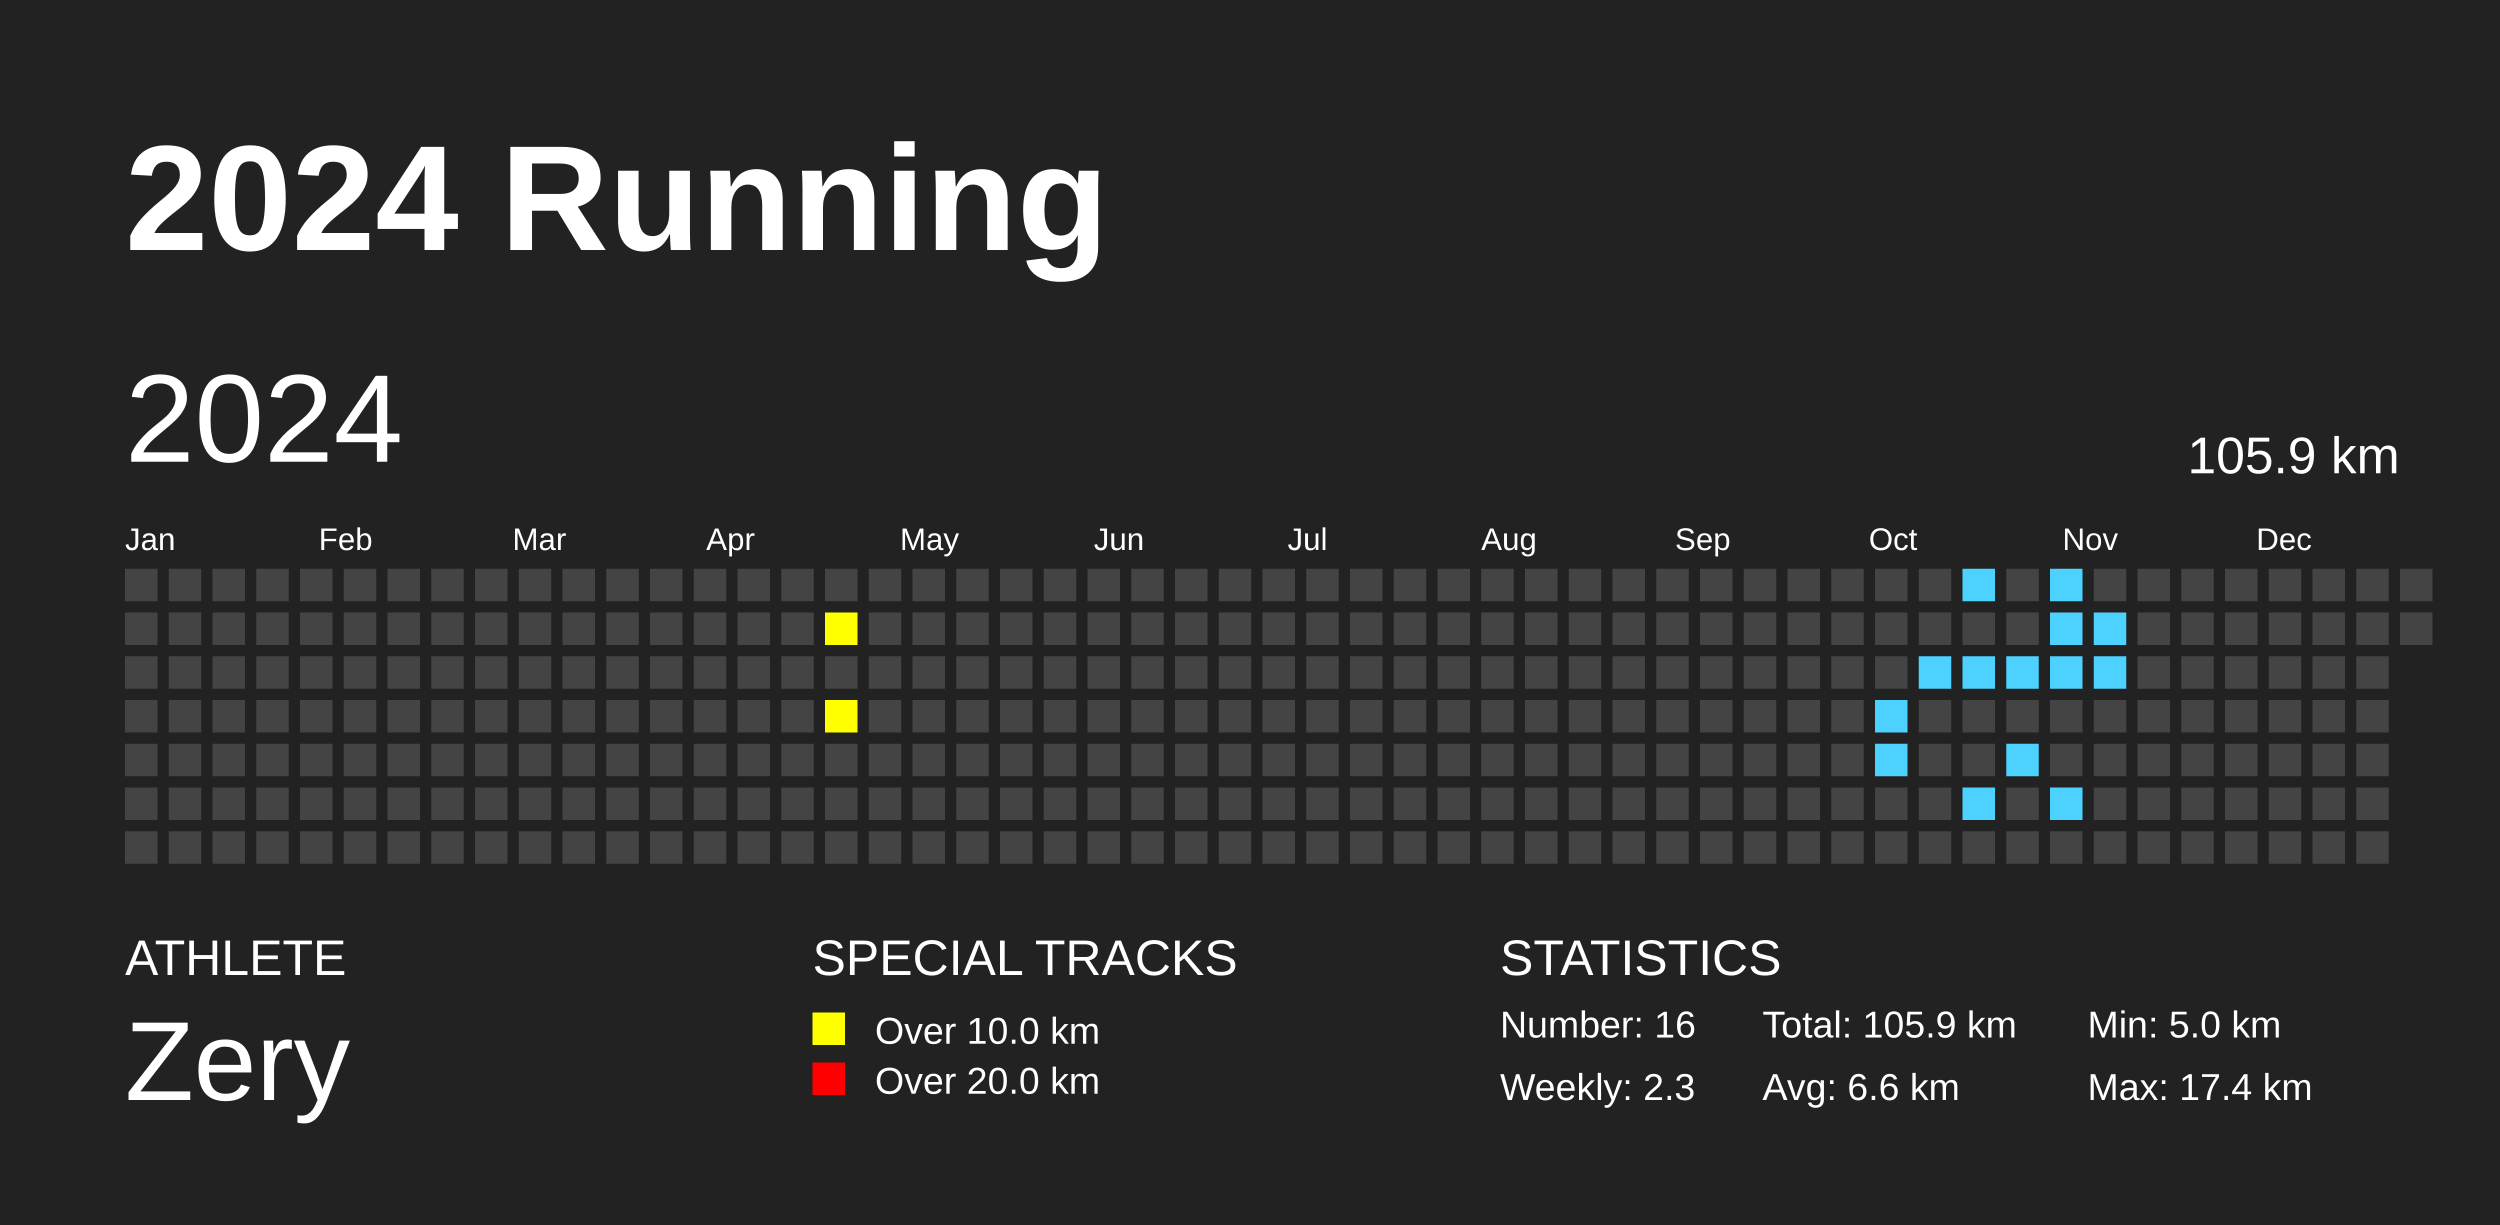
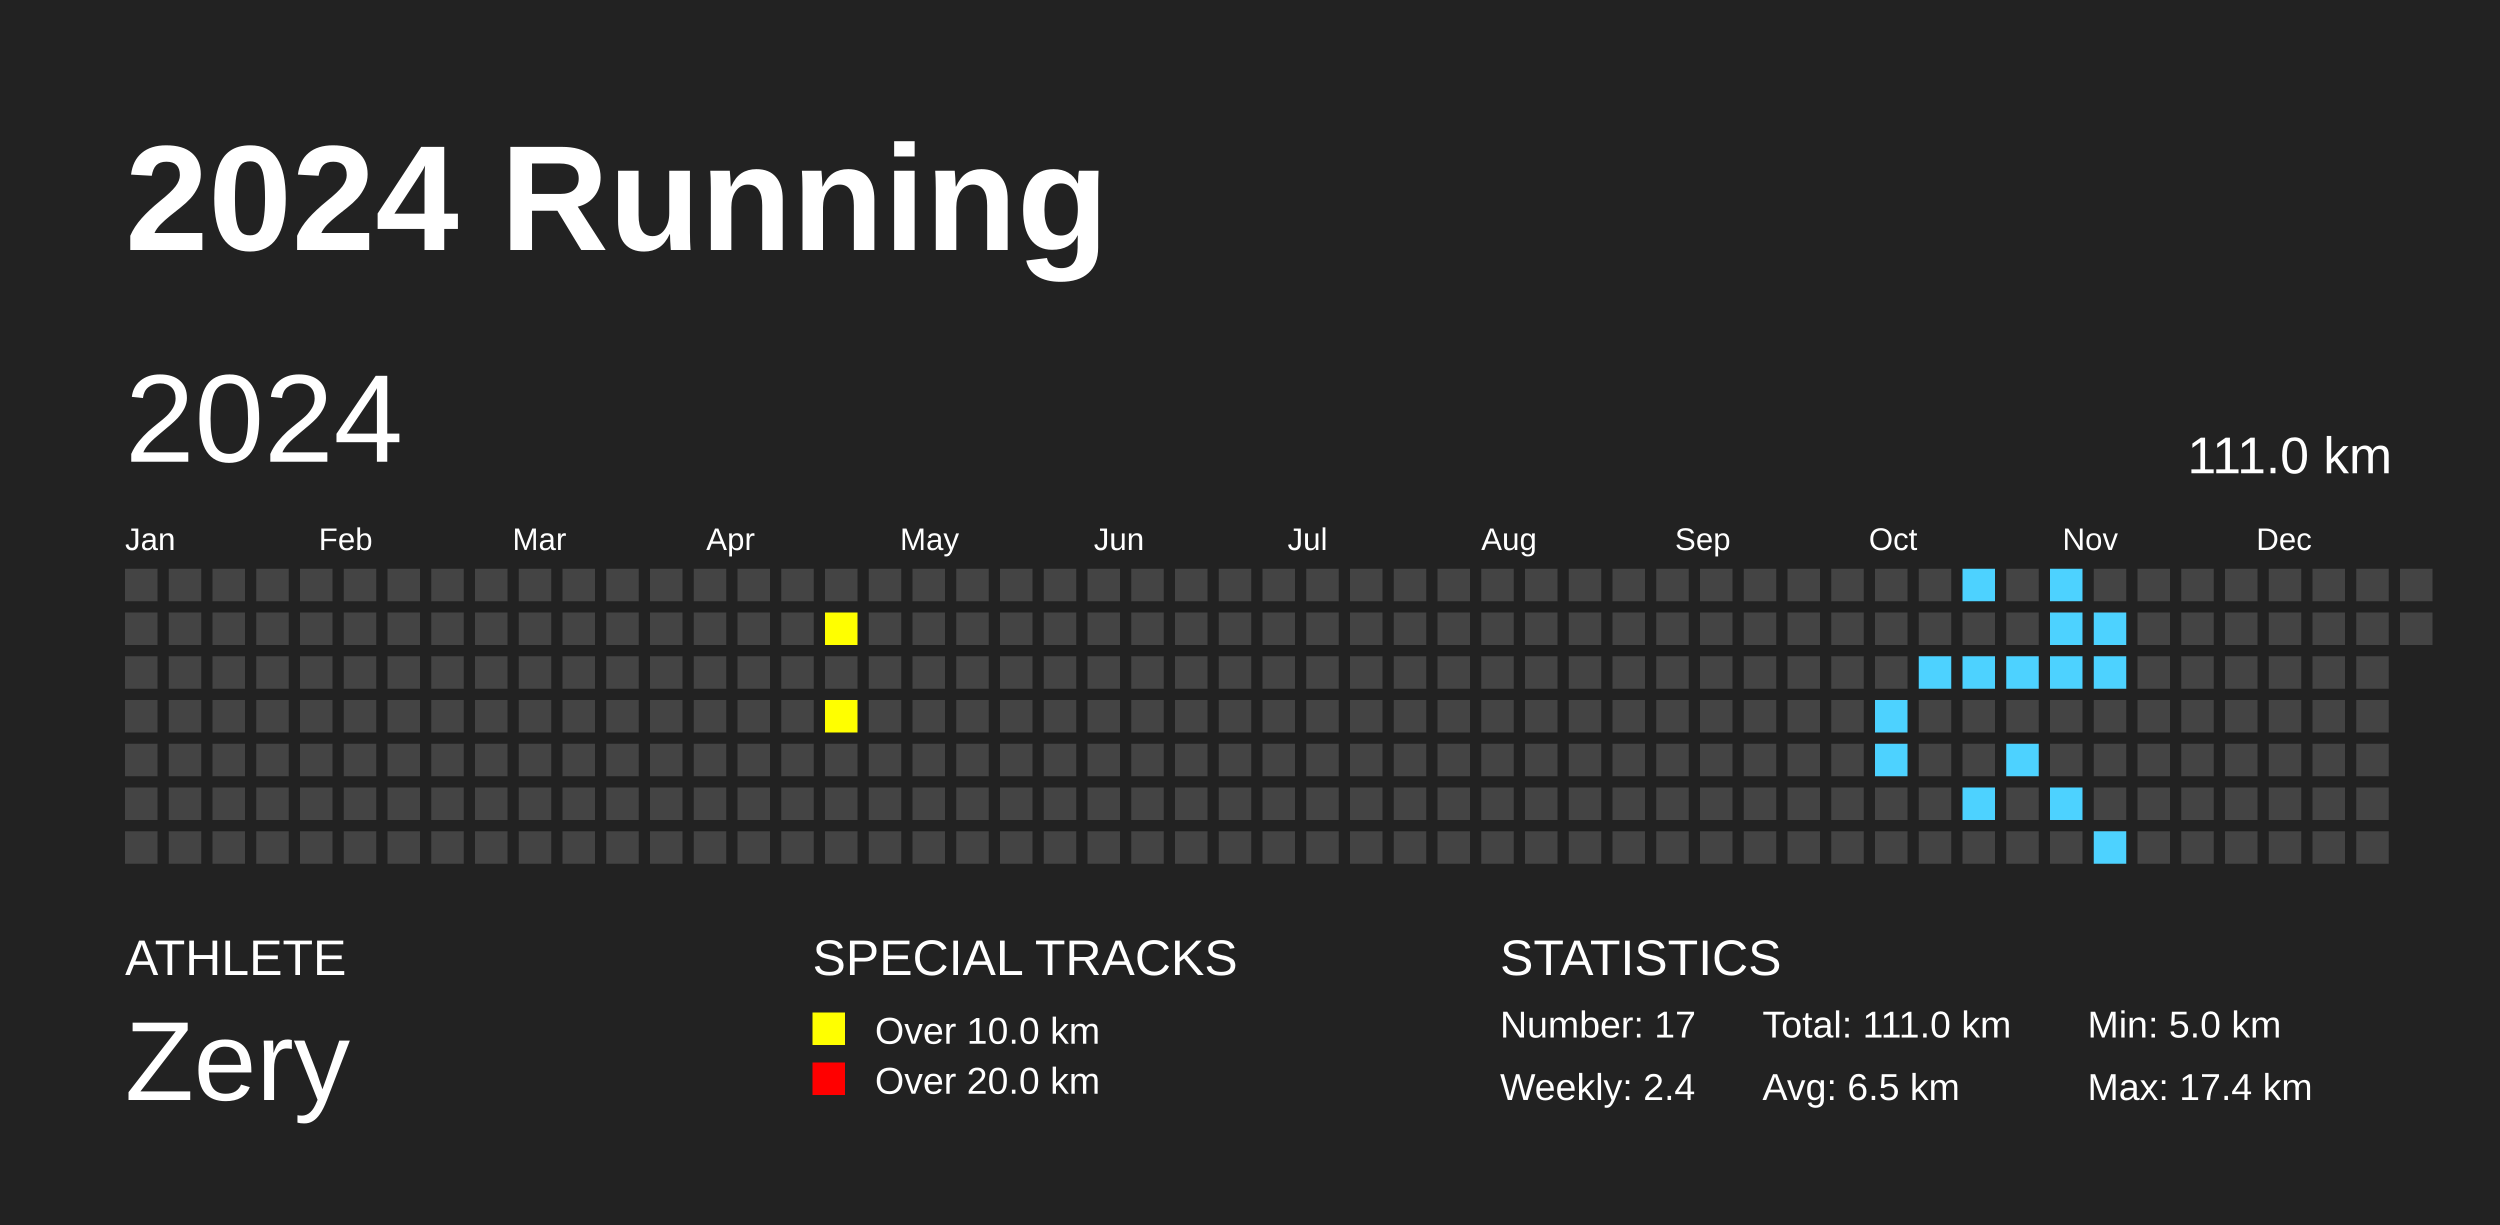
<svg xmlns="http://www.w3.org/2000/svg" baseProfile="full" height="98mm" version="1.1" viewBox="0,0,200,98" width="200mm">
  <defs />
  <rect fill="#222222" height="98" width="200" x="0" y="0" />
  <text fill="#FFFFFF" style="font-size:12px; font-family:Arial; font-weight:bold;" x="10" y="20">2024 Running</text>
  <text fill="#FFFFFF" style="font-size:4px; font-family:Arial" x="10" y="78">ATHLETE</text>
  <text fill="#FFFFFF" style="font-size:9px; font-family:Arial" x="10" y="88">Zery</text>
  <text fill="#FFFFFF" style="font-size:4px; font-family:Arial" x="65" y="78">SPECIAL TRACKS</text>
  <rect fill="yellow" height="2.6" width="2.6" x="65" y="81" />
  <text fill="#FFFFFF" style="font-size:3px; font-family:Arial" x="70" y="83.5">Over 10.0 km</text>
  <rect fill="red" height="2.6" width="2.6" x="65" y="85" />
  <text fill="#FFFFFF" style="font-size:3px; font-family:Arial" x="70" y="87.5">Over 20.0 km</text>
  <text fill="#FFFFFF" style="font-size:4px; font-family:Arial" x="120" y="78">STATISTICS</text>
-   <text fill="#FFFFFF" style="font-size:3px; font-family:Arial" x="120" y="83">Number: 16</text>
-   <text fill="#FFFFFF" style="font-size:3px; font-family:Arial" x="120" y="88">Weekly: 2.3</text>
-   <text fill="#FFFFFF" style="font-size:3px; font-family:Arial" x="141" y="83">Total: 105.9 km</text>
-   <text fill="#FFFFFF" style="font-size:3px; font-family:Arial" x="141" y="88">Avg: 6.6 km</text>
+   <text fill="#FFFFFF" style="font-size:3px; font-family:Arial" x="120" y="83">Number: 17</text>
+   <text fill="#FFFFFF" style="font-size:3px; font-family:Arial" x="120" y="88">Weekly: 2.4</text>
+   <text fill="#FFFFFF" style="font-size:3px; font-family:Arial" x="141" y="83">Total: 111.0 km</text>
+   <text fill="#FFFFFF" style="font-size:3px; font-family:Arial" x="141" y="88">Avg: 6.5 km</text>
  <text fill="#FFFFFF" style="font-size:3px; font-family:Arial" x="167" y="83">Min: 5.0 km</text>
  <text fill="#FFFFFF" style="font-size:3px; font-family:Arial" x="167" y="88">Max: 17.4 km</text>
  <text dominant-baseline="hanging" fill="#FFFFFF" style="font-size:10.0px; font-family:Arial;" x="10" y="30">2024</text>
-   <text dominant-baseline="hanging" fill="#FFFFFF" style="font-size:4.125px; font-family:Arial;" x="175" y="35">105.9 km</text>
+   <text dominant-baseline="hanging" fill="#FFFFFF" style="font-size:4.125px; font-family:Arial;" x="175" y="35">111.0 km</text>
  <text fill="#FFFFFF" style="font-size:2.5px; font-family:Arial" x="10.0" y="44">Jan</text>
  <text fill="#FFFFFF" style="font-size:2.5px; font-family:Arial" x="25.5" y="44">Feb</text>
  <text fill="#FFFFFF" style="font-size:2.5px; font-family:Arial" x="41.0" y="44">Mar</text>
  <text fill="#FFFFFF" style="font-size:2.5px; font-family:Arial" x="56.5" y="44">Apr</text>
  <text fill="#FFFFFF" style="font-size:2.5px; font-family:Arial" x="72.0" y="44">May</text>
  <text fill="#FFFFFF" style="font-size:2.5px; font-family:Arial" x="87.5" y="44">Jun</text>
  <text fill="#FFFFFF" style="font-size:2.5px; font-family:Arial" x="103.0" y="44">Jul</text>
  <text fill="#FFFFFF" style="font-size:2.5px; font-family:Arial" x="118.5" y="44">Aug</text>
  <text fill="#FFFFFF" style="font-size:2.5px; font-family:Arial" x="134.0" y="44">Sep</text>
  <text fill="#FFFFFF" style="font-size:2.5px; font-family:Arial" x="149.5" y="44">Oct</text>
  <text fill="#FFFFFF" style="font-size:2.5px; font-family:Arial" x="165.0" y="44">Nov</text>
  <text fill="#FFFFFF" style="font-size:2.5px; font-family:Arial" x="180.5" y="44">Dec</text>
  <rect fill="#444444" height="2.6" width="2.6" x="10.0" y="45.5" />
  <rect fill="#444444" height="2.6" width="2.6" x="10.0" y="49.0" />
  <rect fill="#444444" height="2.6" width="2.6" x="10.0" y="52.5" />
  <rect fill="#444444" height="2.6" width="2.6" x="10.0" y="56.0" />
  <rect fill="#444444" height="2.6" width="2.6" x="10.0" y="59.5" />
  <rect fill="#444444" height="2.6" width="2.6" x="10.0" y="63.0" />
  <rect fill="#444444" height="2.6" width="2.6" x="10.0" y="66.5" />
  <rect fill="#444444" height="2.6" width="2.6" x="13.5" y="45.5" />
  <rect fill="#444444" height="2.6" width="2.6" x="13.5" y="49.0" />
  <rect fill="#444444" height="2.6" width="2.6" x="13.5" y="52.5" />
  <rect fill="#444444" height="2.6" width="2.6" x="13.5" y="56.0" />
  <rect fill="#444444" height="2.6" width="2.6" x="13.5" y="59.5" />
  <rect fill="#444444" height="2.6" width="2.6" x="13.5" y="63.0" />
  <rect fill="#444444" height="2.6" width="2.6" x="13.5" y="66.5" />
  <rect fill="#444444" height="2.6" width="2.6" x="17.0" y="45.5" />
  <rect fill="#444444" height="2.6" width="2.6" x="17.0" y="49.0" />
  <rect fill="#444444" height="2.6" width="2.6" x="17.0" y="52.5" />
  <rect fill="#444444" height="2.6" width="2.6" x="17.0" y="56.0" />
  <rect fill="#444444" height="2.6" width="2.6" x="17.0" y="59.5" />
  <rect fill="#444444" height="2.6" width="2.6" x="17.0" y="63.0" />
  <rect fill="#444444" height="2.6" width="2.6" x="17.0" y="66.5" />
  <rect fill="#444444" height="2.6" width="2.6" x="20.5" y="45.5" />
  <rect fill="#444444" height="2.6" width="2.6" x="20.5" y="49.0" />
  <rect fill="#444444" height="2.6" width="2.6" x="20.5" y="52.5" />
  <rect fill="#444444" height="2.6" width="2.6" x="20.5" y="56.0" />
  <rect fill="#444444" height="2.6" width="2.6" x="20.5" y="59.5" />
  <rect fill="#444444" height="2.6" width="2.6" x="20.5" y="63.0" />
  <rect fill="#444444" height="2.6" width="2.6" x="20.5" y="66.5" />
  <rect fill="#444444" height="2.6" width="2.6" x="24.0" y="45.5" />
  <rect fill="#444444" height="2.6" width="2.6" x="24.0" y="49.0" />
  <rect fill="#444444" height="2.6" width="2.6" x="24.0" y="52.5" />
  <rect fill="#444444" height="2.6" width="2.6" x="24.0" y="56.0" />
  <rect fill="#444444" height="2.6" width="2.6" x="24.0" y="59.5" />
  <rect fill="#444444" height="2.6" width="2.6" x="24.0" y="63.0" />
  <rect fill="#444444" height="2.6" width="2.6" x="24.0" y="66.5" />
  <rect fill="#444444" height="2.6" width="2.6" x="27.5" y="45.5" />
  <rect fill="#444444" height="2.6" width="2.6" x="27.5" y="49.0" />
  <rect fill="#444444" height="2.6" width="2.6" x="27.5" y="52.5" />
  <rect fill="#444444" height="2.6" width="2.6" x="27.5" y="56.0" />
  <rect fill="#444444" height="2.6" width="2.6" x="27.5" y="59.5" />
  <rect fill="#444444" height="2.6" width="2.6" x="27.5" y="63.0" />
  <rect fill="#444444" height="2.6" width="2.6" x="27.5" y="66.5" />
  <rect fill="#444444" height="2.6" width="2.6" x="31.0" y="45.5" />
  <rect fill="#444444" height="2.6" width="2.6" x="31.0" y="49.0" />
  <rect fill="#444444" height="2.6" width="2.6" x="31.0" y="52.5" />
  <rect fill="#444444" height="2.6" width="2.6" x="31.0" y="56.0" />
  <rect fill="#444444" height="2.6" width="2.6" x="31.0" y="59.5" />
  <rect fill="#444444" height="2.6" width="2.6" x="31.0" y="63.0" />
  <rect fill="#444444" height="2.6" width="2.6" x="31.0" y="66.5" />
  <rect fill="#444444" height="2.6" width="2.6" x="34.5" y="45.5" />
  <rect fill="#444444" height="2.6" width="2.6" x="34.5" y="49.0" />
  <rect fill="#444444" height="2.6" width="2.6" x="34.5" y="52.5" />
  <rect fill="#444444" height="2.6" width="2.6" x="34.5" y="56.0" />
  <rect fill="#444444" height="2.6" width="2.6" x="34.5" y="59.5" />
  <rect fill="#444444" height="2.6" width="2.6" x="34.5" y="63.0" />
  <rect fill="#444444" height="2.6" width="2.6" x="34.5" y="66.5" />
  <rect fill="#444444" height="2.6" width="2.6" x="38.0" y="45.5" />
  <rect fill="#444444" height="2.6" width="2.6" x="38.0" y="49.0" />
  <rect fill="#444444" height="2.6" width="2.6" x="38.0" y="52.5" />
  <rect fill="#444444" height="2.6" width="2.6" x="38.0" y="56.0" />
  <rect fill="#444444" height="2.6" width="2.6" x="38.0" y="59.5" />
  <rect fill="#444444" height="2.6" width="2.6" x="38.0" y="63.0" />
  <rect fill="#444444" height="2.6" width="2.6" x="38.0" y="66.5" />
  <rect fill="#444444" height="2.6" width="2.6" x="41.5" y="45.5" />
  <rect fill="#444444" height="2.6" width="2.6" x="41.5" y="49.0" />
  <rect fill="#444444" height="2.6" width="2.6" x="41.5" y="52.5" />
  <rect fill="#444444" height="2.6" width="2.6" x="41.5" y="56.0" />
  <rect fill="#444444" height="2.6" width="2.6" x="41.5" y="59.5" />
  <rect fill="#444444" height="2.6" width="2.6" x="41.5" y="63.0" />
  <rect fill="#444444" height="2.6" width="2.6" x="41.5" y="66.5" />
  <rect fill="#444444" height="2.6" width="2.6" x="45.0" y="45.5" />
  <rect fill="#444444" height="2.6" width="2.6" x="45.0" y="49.0" />
  <rect fill="#444444" height="2.6" width="2.6" x="45.0" y="52.5" />
  <rect fill="#444444" height="2.6" width="2.6" x="45.0" y="56.0" />
  <rect fill="#444444" height="2.6" width="2.6" x="45.0" y="59.5" />
  <rect fill="#444444" height="2.6" width="2.6" x="45.0" y="63.0" />
  <rect fill="#444444" height="2.6" width="2.6" x="45.0" y="66.5" />
  <rect fill="#444444" height="2.6" width="2.6" x="48.5" y="45.5" />
  <rect fill="#444444" height="2.6" width="2.6" x="48.5" y="49.0" />
  <rect fill="#444444" height="2.6" width="2.6" x="48.5" y="52.5" />
  <rect fill="#444444" height="2.6" width="2.6" x="48.5" y="56.0" />
  <rect fill="#444444" height="2.6" width="2.6" x="48.5" y="59.5" />
  <rect fill="#444444" height="2.6" width="2.6" x="48.5" y="63.0" />
  <rect fill="#444444" height="2.6" width="2.6" x="48.5" y="66.5" />
  <rect fill="#444444" height="2.6" width="2.6" x="52.0" y="45.5" />
  <rect fill="#444444" height="2.6" width="2.6" x="52.0" y="49.0" />
  <rect fill="#444444" height="2.6" width="2.6" x="52.0" y="52.5" />
  <rect fill="#444444" height="2.6" width="2.6" x="52.0" y="56.0" />
  <rect fill="#444444" height="2.6" width="2.6" x="52.0" y="59.5" />
  <rect fill="#444444" height="2.6" width="2.6" x="52.0" y="63.0" />
  <rect fill="#444444" height="2.6" width="2.6" x="52.0" y="66.5" />
  <rect fill="#444444" height="2.6" width="2.6" x="55.5" y="45.5" />
  <rect fill="#444444" height="2.6" width="2.6" x="55.5" y="49.0" />
  <rect fill="#444444" height="2.6" width="2.6" x="55.5" y="52.5" />
  <rect fill="#444444" height="2.6" width="2.6" x="55.5" y="56.0" />
  <rect fill="#444444" height="2.6" width="2.6" x="55.5" y="59.5" />
  <rect fill="#444444" height="2.6" width="2.6" x="55.5" y="63.0" />
  <rect fill="#444444" height="2.6" width="2.6" x="55.5" y="66.5" />
  <rect fill="#444444" height="2.6" width="2.6" x="59.0" y="45.5" />
  <rect fill="#444444" height="2.6" width="2.6" x="59.0" y="49.0" />
  <rect fill="#444444" height="2.6" width="2.6" x="59.0" y="52.5" />
  <rect fill="#444444" height="2.6" width="2.6" x="59.0" y="56.0" />
  <rect fill="#444444" height="2.6" width="2.6" x="59.0" y="59.5" />
  <rect fill="#444444" height="2.6" width="2.6" x="59.0" y="63.0" />
  <rect fill="#444444" height="2.6" width="2.6" x="59.0" y="66.5" />
  <rect fill="#444444" height="2.6" width="2.6" x="62.5" y="45.5" />
  <rect fill="#444444" height="2.6" width="2.6" x="62.5" y="49.0" />
  <rect fill="#444444" height="2.6" width="2.6" x="62.5" y="52.5" />
  <rect fill="#444444" height="2.6" width="2.6" x="62.5" y="56.0" />
  <rect fill="#444444" height="2.6" width="2.6" x="62.5" y="59.5" />
  <rect fill="#444444" height="2.6" width="2.6" x="62.5" y="63.0" />
  <rect fill="#444444" height="2.6" width="2.6" x="62.5" y="66.5" />
  <rect fill="#444444" height="2.6" width="2.6" x="66.0" y="45.5" />
  <rect fill="yellow" height="2.6" width="2.6" x="66.0" y="49.0" />
  <rect fill="#444444" height="2.6" width="2.6" x="66.0" y="52.5" />
  <rect fill="yellow" height="2.6" width="2.6" x="66.0" y="56.0" />
  <rect fill="#444444" height="2.6" width="2.6" x="66.0" y="59.5" />
  <rect fill="#444444" height="2.6" width="2.6" x="66.0" y="63.0" />
  <rect fill="#444444" height="2.6" width="2.6" x="66.0" y="66.5" />
  <rect fill="#444444" height="2.6" width="2.6" x="69.5" y="45.5" />
  <rect fill="#444444" height="2.6" width="2.6" x="69.5" y="49.0" />
  <rect fill="#444444" height="2.6" width="2.6" x="69.5" y="52.5" />
  <rect fill="#444444" height="2.6" width="2.6" x="69.5" y="56.0" />
  <rect fill="#444444" height="2.6" width="2.6" x="69.5" y="59.5" />
  <rect fill="#444444" height="2.6" width="2.6" x="69.5" y="63.0" />
  <rect fill="#444444" height="2.6" width="2.6" x="69.5" y="66.5" />
  <rect fill="#444444" height="2.6" width="2.6" x="73.0" y="45.5" />
  <rect fill="#444444" height="2.6" width="2.6" x="73.0" y="49.0" />
  <rect fill="#444444" height="2.6" width="2.6" x="73.0" y="52.5" />
  <rect fill="#444444" height="2.6" width="2.6" x="73.0" y="56.0" />
  <rect fill="#444444" height="2.6" width="2.6" x="73.0" y="59.5" />
  <rect fill="#444444" height="2.6" width="2.6" x="73.0" y="63.0" />
  <rect fill="#444444" height="2.6" width="2.6" x="73.0" y="66.5" />
  <rect fill="#444444" height="2.6" width="2.6" x="76.5" y="45.5" />
  <rect fill="#444444" height="2.6" width="2.6" x="76.5" y="49.0" />
  <rect fill="#444444" height="2.6" width="2.6" x="76.5" y="52.5" />
  <rect fill="#444444" height="2.6" width="2.6" x="76.5" y="56.0" />
  <rect fill="#444444" height="2.6" width="2.6" x="76.5" y="59.5" />
  <rect fill="#444444" height="2.6" width="2.6" x="76.5" y="63.0" />
  <rect fill="#444444" height="2.6" width="2.6" x="76.5" y="66.5" />
  <rect fill="#444444" height="2.6" width="2.6" x="80.0" y="45.5" />
  <rect fill="#444444" height="2.6" width="2.6" x="80.0" y="49.0" />
  <rect fill="#444444" height="2.6" width="2.6" x="80.0" y="52.5" />
  <rect fill="#444444" height="2.6" width="2.6" x="80.0" y="56.0" />
  <rect fill="#444444" height="2.6" width="2.6" x="80.0" y="59.5" />
  <rect fill="#444444" height="2.6" width="2.6" x="80.0" y="63.0" />
  <rect fill="#444444" height="2.6" width="2.6" x="80.0" y="66.5" />
  <rect fill="#444444" height="2.6" width="2.6" x="83.5" y="45.5" />
  <rect fill="#444444" height="2.6" width="2.6" x="83.5" y="49.0" />
  <rect fill="#444444" height="2.6" width="2.6" x="83.5" y="52.5" />
  <rect fill="#444444" height="2.6" width="2.6" x="83.5" y="56.0" />
  <rect fill="#444444" height="2.6" width="2.6" x="83.5" y="59.5" />
  <rect fill="#444444" height="2.6" width="2.6" x="83.5" y="63.0" />
  <rect fill="#444444" height="2.6" width="2.6" x="83.5" y="66.5" />
  <rect fill="#444444" height="2.6" width="2.6" x="87.0" y="45.5" />
  <rect fill="#444444" height="2.6" width="2.6" x="87.0" y="49.0" />
  <rect fill="#444444" height="2.6" width="2.6" x="87.0" y="52.5" />
  <rect fill="#444444" height="2.6" width="2.6" x="87.0" y="56.0" />
  <rect fill="#444444" height="2.6" width="2.6" x="87.0" y="59.5" />
  <rect fill="#444444" height="2.6" width="2.6" x="87.0" y="63.0" />
  <rect fill="#444444" height="2.6" width="2.6" x="87.0" y="66.5" />
  <rect fill="#444444" height="2.6" width="2.6" x="90.5" y="45.5" />
  <rect fill="#444444" height="2.6" width="2.6" x="90.5" y="49.0" />
  <rect fill="#444444" height="2.6" width="2.6" x="90.5" y="52.5" />
  <rect fill="#444444" height="2.6" width="2.6" x="90.5" y="56.0" />
  <rect fill="#444444" height="2.6" width="2.6" x="90.5" y="59.5" />
  <rect fill="#444444" height="2.6" width="2.6" x="90.5" y="63.0" />
  <rect fill="#444444" height="2.6" width="2.6" x="90.5" y="66.5" />
  <rect fill="#444444" height="2.6" width="2.6" x="94.0" y="45.5" />
  <rect fill="#444444" height="2.6" width="2.6" x="94.0" y="49.0" />
  <rect fill="#444444" height="2.6" width="2.6" x="94.0" y="52.5" />
  <rect fill="#444444" height="2.6" width="2.6" x="94.0" y="56.0" />
  <rect fill="#444444" height="2.6" width="2.6" x="94.0" y="59.5" />
  <rect fill="#444444" height="2.6" width="2.6" x="94.0" y="63.0" />
  <rect fill="#444444" height="2.6" width="2.6" x="94.0" y="66.5" />
  <rect fill="#444444" height="2.6" width="2.6" x="97.5" y="45.5" />
  <rect fill="#444444" height="2.6" width="2.6" x="97.5" y="49.0" />
  <rect fill="#444444" height="2.6" width="2.6" x="97.5" y="52.5" />
  <rect fill="#444444" height="2.6" width="2.6" x="97.5" y="56.0" />
  <rect fill="#444444" height="2.6" width="2.6" x="97.5" y="59.5" />
  <rect fill="#444444" height="2.6" width="2.6" x="97.5" y="63.0" />
  <rect fill="#444444" height="2.6" width="2.6" x="97.5" y="66.5" />
  <rect fill="#444444" height="2.6" width="2.6" x="101.0" y="45.5" />
  <rect fill="#444444" height="2.6" width="2.6" x="101.0" y="49.0" />
  <rect fill="#444444" height="2.6" width="2.6" x="101.0" y="52.5" />
  <rect fill="#444444" height="2.6" width="2.6" x="101.0" y="56.0" />
  <rect fill="#444444" height="2.6" width="2.6" x="101.0" y="59.5" />
  <rect fill="#444444" height="2.6" width="2.6" x="101.0" y="63.0" />
  <rect fill="#444444" height="2.6" width="2.6" x="101.0" y="66.5" />
  <rect fill="#444444" height="2.6" width="2.6" x="104.5" y="45.5" />
  <rect fill="#444444" height="2.6" width="2.6" x="104.5" y="49.0" />
  <rect fill="#444444" height="2.6" width="2.6" x="104.5" y="52.5" />
  <rect fill="#444444" height="2.6" width="2.6" x="104.5" y="56.0" />
  <rect fill="#444444" height="2.6" width="2.6" x="104.5" y="59.5" />
  <rect fill="#444444" height="2.6" width="2.6" x="104.5" y="63.0" />
  <rect fill="#444444" height="2.6" width="2.6" x="104.5" y="66.5" />
  <rect fill="#444444" height="2.6" width="2.6" x="108.0" y="45.5" />
  <rect fill="#444444" height="2.6" width="2.6" x="108.0" y="49.0" />
  <rect fill="#444444" height="2.6" width="2.6" x="108.0" y="52.5" />
  <rect fill="#444444" height="2.6" width="2.6" x="108.0" y="56.0" />
  <rect fill="#444444" height="2.6" width="2.6" x="108.0" y="59.5" />
  <rect fill="#444444" height="2.6" width="2.6" x="108.0" y="63.0" />
  <rect fill="#444444" height="2.6" width="2.6" x="108.0" y="66.5" />
  <rect fill="#444444" height="2.6" width="2.6" x="111.5" y="45.5" />
  <rect fill="#444444" height="2.6" width="2.6" x="111.5" y="49.0" />
  <rect fill="#444444" height="2.6" width="2.6" x="111.5" y="52.5" />
  <rect fill="#444444" height="2.6" width="2.6" x="111.5" y="56.0" />
  <rect fill="#444444" height="2.6" width="2.6" x="111.5" y="59.5" />
  <rect fill="#444444" height="2.6" width="2.6" x="111.5" y="63.0" />
  <rect fill="#444444" height="2.6" width="2.6" x="111.5" y="66.5" />
  <rect fill="#444444" height="2.6" width="2.6" x="115.0" y="45.5" />
  <rect fill="#444444" height="2.6" width="2.6" x="115.0" y="49.0" />
  <rect fill="#444444" height="2.6" width="2.6" x="115.0" y="52.5" />
  <rect fill="#444444" height="2.6" width="2.6" x="115.0" y="56.0" />
  <rect fill="#444444" height="2.6" width="2.6" x="115.0" y="59.5" />
  <rect fill="#444444" height="2.6" width="2.6" x="115.0" y="63.0" />
  <rect fill="#444444" height="2.6" width="2.6" x="115.0" y="66.5" />
  <rect fill="#444444" height="2.6" width="2.6" x="118.5" y="45.5" />
  <rect fill="#444444" height="2.6" width="2.6" x="118.5" y="49.0" />
  <rect fill="#444444" height="2.6" width="2.6" x="118.5" y="52.5" />
  <rect fill="#444444" height="2.6" width="2.6" x="118.5" y="56.0" />
  <rect fill="#444444" height="2.6" width="2.6" x="118.5" y="59.5" />
  <rect fill="#444444" height="2.6" width="2.6" x="118.5" y="63.0" />
  <rect fill="#444444" height="2.6" width="2.6" x="118.5" y="66.5" />
  <rect fill="#444444" height="2.6" width="2.6" x="122.0" y="45.5" />
  <rect fill="#444444" height="2.6" width="2.6" x="122.0" y="49.0" />
  <rect fill="#444444" height="2.6" width="2.6" x="122.0" y="52.5" />
  <rect fill="#444444" height="2.6" width="2.6" x="122.0" y="56.0" />
  <rect fill="#444444" height="2.6" width="2.6" x="122.0" y="59.5" />
  <rect fill="#444444" height="2.6" width="2.6" x="122.0" y="63.0" />
  <rect fill="#444444" height="2.6" width="2.6" x="122.0" y="66.5" />
  <rect fill="#444444" height="2.6" width="2.6" x="125.5" y="45.5" />
  <rect fill="#444444" height="2.6" width="2.6" x="125.5" y="49.0" />
  <rect fill="#444444" height="2.6" width="2.6" x="125.5" y="52.5" />
  <rect fill="#444444" height="2.6" width="2.6" x="125.5" y="56.0" />
  <rect fill="#444444" height="2.6" width="2.6" x="125.5" y="59.5" />
  <rect fill="#444444" height="2.6" width="2.6" x="125.5" y="63.0" />
  <rect fill="#444444" height="2.6" width="2.6" x="125.5" y="66.5" />
  <rect fill="#444444" height="2.6" width="2.6" x="129.0" y="45.5" />
  <rect fill="#444444" height="2.6" width="2.6" x="129.0" y="49.0" />
  <rect fill="#444444" height="2.6" width="2.6" x="129.0" y="52.5" />
  <rect fill="#444444" height="2.6" width="2.6" x="129.0" y="56.0" />
  <rect fill="#444444" height="2.6" width="2.6" x="129.0" y="59.5" />
  <rect fill="#444444" height="2.6" width="2.6" x="129.0" y="63.0" />
  <rect fill="#444444" height="2.6" width="2.6" x="129.0" y="66.5" />
  <rect fill="#444444" height="2.6" width="2.6" x="132.5" y="45.5" />
  <rect fill="#444444" height="2.6" width="2.6" x="132.5" y="49.0" />
  <rect fill="#444444" height="2.6" width="2.6" x="132.5" y="52.5" />
  <rect fill="#444444" height="2.6" width="2.6" x="132.5" y="56.0" />
  <rect fill="#444444" height="2.6" width="2.6" x="132.5" y="59.5" />
  <rect fill="#444444" height="2.6" width="2.6" x="132.5" y="63.0" />
  <rect fill="#444444" height="2.6" width="2.6" x="132.5" y="66.5" />
  <rect fill="#444444" height="2.6" width="2.6" x="136.0" y="45.5" />
  <rect fill="#444444" height="2.6" width="2.6" x="136.0" y="49.0" />
  <rect fill="#444444" height="2.6" width="2.6" x="136.0" y="52.5" />
  <rect fill="#444444" height="2.6" width="2.6" x="136.0" y="56.0" />
  <rect fill="#444444" height="2.6" width="2.6" x="136.0" y="59.5" />
  <rect fill="#444444" height="2.6" width="2.6" x="136.0" y="63.0" />
  <rect fill="#444444" height="2.6" width="2.6" x="136.0" y="66.5" />
  <rect fill="#444444" height="2.6" width="2.6" x="139.5" y="45.5" />
  <rect fill="#444444" height="2.6" width="2.6" x="139.5" y="49.0" />
  <rect fill="#444444" height="2.6" width="2.6" x="139.5" y="52.5" />
  <rect fill="#444444" height="2.6" width="2.6" x="139.5" y="56.0" />
  <rect fill="#444444" height="2.6" width="2.6" x="139.5" y="59.5" />
  <rect fill="#444444" height="2.6" width="2.6" x="139.5" y="63.0" />
  <rect fill="#444444" height="2.6" width="2.6" x="139.5" y="66.5" />
  <rect fill="#444444" height="2.6" width="2.6" x="143.0" y="45.5" />
  <rect fill="#444444" height="2.6" width="2.6" x="143.0" y="49.0" />
  <rect fill="#444444" height="2.6" width="2.6" x="143.0" y="52.5" />
  <rect fill="#444444" height="2.6" width="2.6" x="143.0" y="56.0" />
  <rect fill="#444444" height="2.6" width="2.6" x="143.0" y="59.5" />
  <rect fill="#444444" height="2.6" width="2.6" x="143.0" y="63.0" />
  <rect fill="#444444" height="2.6" width="2.6" x="143.0" y="66.5" />
  <rect fill="#444444" height="2.6" width="2.6" x="146.5" y="45.5" />
  <rect fill="#444444" height="2.6" width="2.6" x="146.5" y="49.0" />
  <rect fill="#444444" height="2.6" width="2.6" x="146.5" y="52.5" />
  <rect fill="#444444" height="2.6" width="2.6" x="146.5" y="56.0" />
  <rect fill="#444444" height="2.6" width="2.6" x="146.5" y="59.5" />
  <rect fill="#444444" height="2.6" width="2.6" x="146.5" y="63.0" />
  <rect fill="#444444" height="2.6" width="2.6" x="146.5" y="66.5" />
  <rect fill="#444444" height="2.6" width="2.6" x="150.0" y="45.5" />
  <rect fill="#444444" height="2.6" width="2.6" x="150.0" y="49.0" />
  <rect fill="#444444" height="2.6" width="2.6" x="150.0" y="52.5" />
  <rect fill="#4DD2FF" height="2.6" width="2.6" x="150.0" y="56.0" />
  <rect fill="#4DD2FF" height="2.6" width="2.6" x="150.0" y="59.5" />
  <rect fill="#444444" height="2.6" width="2.6" x="150.0" y="63.0" />
  <rect fill="#444444" height="2.6" width="2.6" x="150.0" y="66.5" />
  <rect fill="#444444" height="2.6" width="2.6" x="153.5" y="45.5" />
  <rect fill="#444444" height="2.6" width="2.6" x="153.5" y="49.0" />
  <rect fill="#4DD2FF" height="2.6" width="2.6" x="153.5" y="52.5" />
  <rect fill="#444444" height="2.6" width="2.6" x="153.5" y="56.0" />
  <rect fill="#444444" height="2.6" width="2.6" x="153.5" y="59.5" />
  <rect fill="#444444" height="2.6" width="2.6" x="153.5" y="63.0" />
  <rect fill="#444444" height="2.6" width="2.6" x="153.5" y="66.5" />
  <rect fill="#4DD2FF" height="2.6" width="2.6" x="157.0" y="45.5" />
  <rect fill="#444444" height="2.6" width="2.6" x="157.0" y="49.0" />
  <rect fill="#4DD2FF" height="2.6" width="2.6" x="157.0" y="52.5" />
  <rect fill="#444444" height="2.6" width="2.6" x="157.0" y="56.0" />
  <rect fill="#444444" height="2.6" width="2.6" x="157.0" y="59.5" />
  <rect fill="#4DD2FF" height="2.6" width="2.6" x="157.0" y="63.0" />
  <rect fill="#444444" height="2.6" width="2.6" x="157.0" y="66.5" />
  <rect fill="#444444" height="2.6" width="2.6" x="160.5" y="45.5" />
  <rect fill="#444444" height="2.6" width="2.6" x="160.5" y="49.0" />
  <rect fill="#4DD2FF" height="2.6" width="2.6" x="160.5" y="52.5" />
  <rect fill="#444444" height="2.6" width="2.6" x="160.5" y="56.0" />
  <rect fill="#4DD2FF" height="2.6" width="2.6" x="160.5" y="59.5" />
  <rect fill="#444444" height="2.6" width="2.6" x="160.5" y="63.0" />
  <rect fill="#444444" height="2.6" width="2.6" x="160.5" y="66.5" />
  <rect fill="#4DD2FF" height="2.6" width="2.6" x="164.0" y="45.5" />
  <rect fill="#4DD2FF" height="2.6" width="2.6" x="164.0" y="49.0" />
  <rect fill="#4DD2FF" height="2.6" width="2.6" x="164.0" y="52.5" />
  <rect fill="#444444" height="2.6" width="2.6" x="164.0" y="56.0" />
  <rect fill="#444444" height="2.6" width="2.6" x="164.0" y="59.5" />
  <rect fill="#4DD2FF" height="2.6" width="2.6" x="164.0" y="63.0" />
  <rect fill="#444444" height="2.6" width="2.6" x="164.0" y="66.5" />
  <rect fill="#444444" height="2.6" width="2.6" x="167.5" y="45.5" />
  <rect fill="#4DD2FF" height="2.6" width="2.6" x="167.5" y="49.0" />
  <rect fill="#4DD2FF" height="2.6" width="2.6" x="167.5" y="52.5" />
  <rect fill="#444444" height="2.6" width="2.6" x="167.5" y="56.0" />
  <rect fill="#444444" height="2.6" width="2.6" x="167.5" y="59.5" />
  <rect fill="#444444" height="2.6" width="2.6" x="167.5" y="63.0" />
-   <rect fill="#444444" height="2.6" width="2.6" x="167.5" y="66.5" />
+   <rect fill="#4DD2FF" height="2.6" width="2.6" x="167.5" y="66.5" />
  <rect fill="#444444" height="2.6" width="2.6" x="171.0" y="45.5" />
  <rect fill="#444444" height="2.6" width="2.6" x="171.0" y="49.0" />
  <rect fill="#444444" height="2.6" width="2.6" x="171.0" y="52.5" />
  <rect fill="#444444" height="2.6" width="2.6" x="171.0" y="56.0" />
  <rect fill="#444444" height="2.6" width="2.6" x="171.0" y="59.5" />
  <rect fill="#444444" height="2.6" width="2.6" x="171.0" y="63.0" />
  <rect fill="#444444" height="2.6" width="2.6" x="171.0" y="66.5" />
  <rect fill="#444444" height="2.6" width="2.6" x="174.5" y="45.5" />
  <rect fill="#444444" height="2.6" width="2.6" x="174.5" y="49.0" />
  <rect fill="#444444" height="2.6" width="2.6" x="174.5" y="52.5" />
  <rect fill="#444444" height="2.6" width="2.6" x="174.5" y="56.0" />
  <rect fill="#444444" height="2.6" width="2.6" x="174.5" y="59.5" />
  <rect fill="#444444" height="2.6" width="2.6" x="174.5" y="63.0" />
  <rect fill="#444444" height="2.6" width="2.6" x="174.5" y="66.5" />
  <rect fill="#444444" height="2.6" width="2.6" x="178.0" y="45.5" />
  <rect fill="#444444" height="2.6" width="2.6" x="178.0" y="49.0" />
  <rect fill="#444444" height="2.6" width="2.6" x="178.0" y="52.5" />
  <rect fill="#444444" height="2.6" width="2.6" x="178.0" y="56.0" />
  <rect fill="#444444" height="2.6" width="2.6" x="178.0" y="59.5" />
  <rect fill="#444444" height="2.6" width="2.6" x="178.0" y="63.0" />
  <rect fill="#444444" height="2.6" width="2.6" x="178.0" y="66.5" />
  <rect fill="#444444" height="2.6" width="2.6" x="181.5" y="45.5" />
  <rect fill="#444444" height="2.6" width="2.6" x="181.5" y="49.0" />
  <rect fill="#444444" height="2.6" width="2.6" x="181.5" y="52.5" />
  <rect fill="#444444" height="2.6" width="2.6" x="181.5" y="56.0" />
  <rect fill="#444444" height="2.6" width="2.6" x="181.5" y="59.5" />
  <rect fill="#444444" height="2.6" width="2.6" x="181.5" y="63.0" />
  <rect fill="#444444" height="2.6" width="2.6" x="181.5" y="66.5" />
  <rect fill="#444444" height="2.6" width="2.6" x="185.0" y="45.5" />
  <rect fill="#444444" height="2.6" width="2.6" x="185.0" y="49.0" />
  <rect fill="#444444" height="2.6" width="2.6" x="185.0" y="52.5" />
  <rect fill="#444444" height="2.6" width="2.6" x="185.0" y="56.0" />
  <rect fill="#444444" height="2.6" width="2.6" x="185.0" y="59.5" />
  <rect fill="#444444" height="2.6" width="2.6" x="185.0" y="63.0" />
  <rect fill="#444444" height="2.6" width="2.6" x="185.0" y="66.5" />
  <rect fill="#444444" height="2.6" width="2.6" x="188.5" y="45.5" />
  <rect fill="#444444" height="2.6" width="2.6" x="188.5" y="49.0" />
  <rect fill="#444444" height="2.6" width="2.6" x="188.5" y="52.5" />
  <rect fill="#444444" height="2.6" width="2.6" x="188.5" y="56.0" />
  <rect fill="#444444" height="2.6" width="2.6" x="188.5" y="59.5" />
  <rect fill="#444444" height="2.6" width="2.6" x="188.5" y="63.0" />
  <rect fill="#444444" height="2.6" width="2.6" x="188.5" y="66.5" />
  <rect fill="#444444" height="2.6" width="2.6" x="192.0" y="45.5" />
  <rect fill="#444444" height="2.6" width="2.6" x="192.0" y="49.0" />
</svg>
